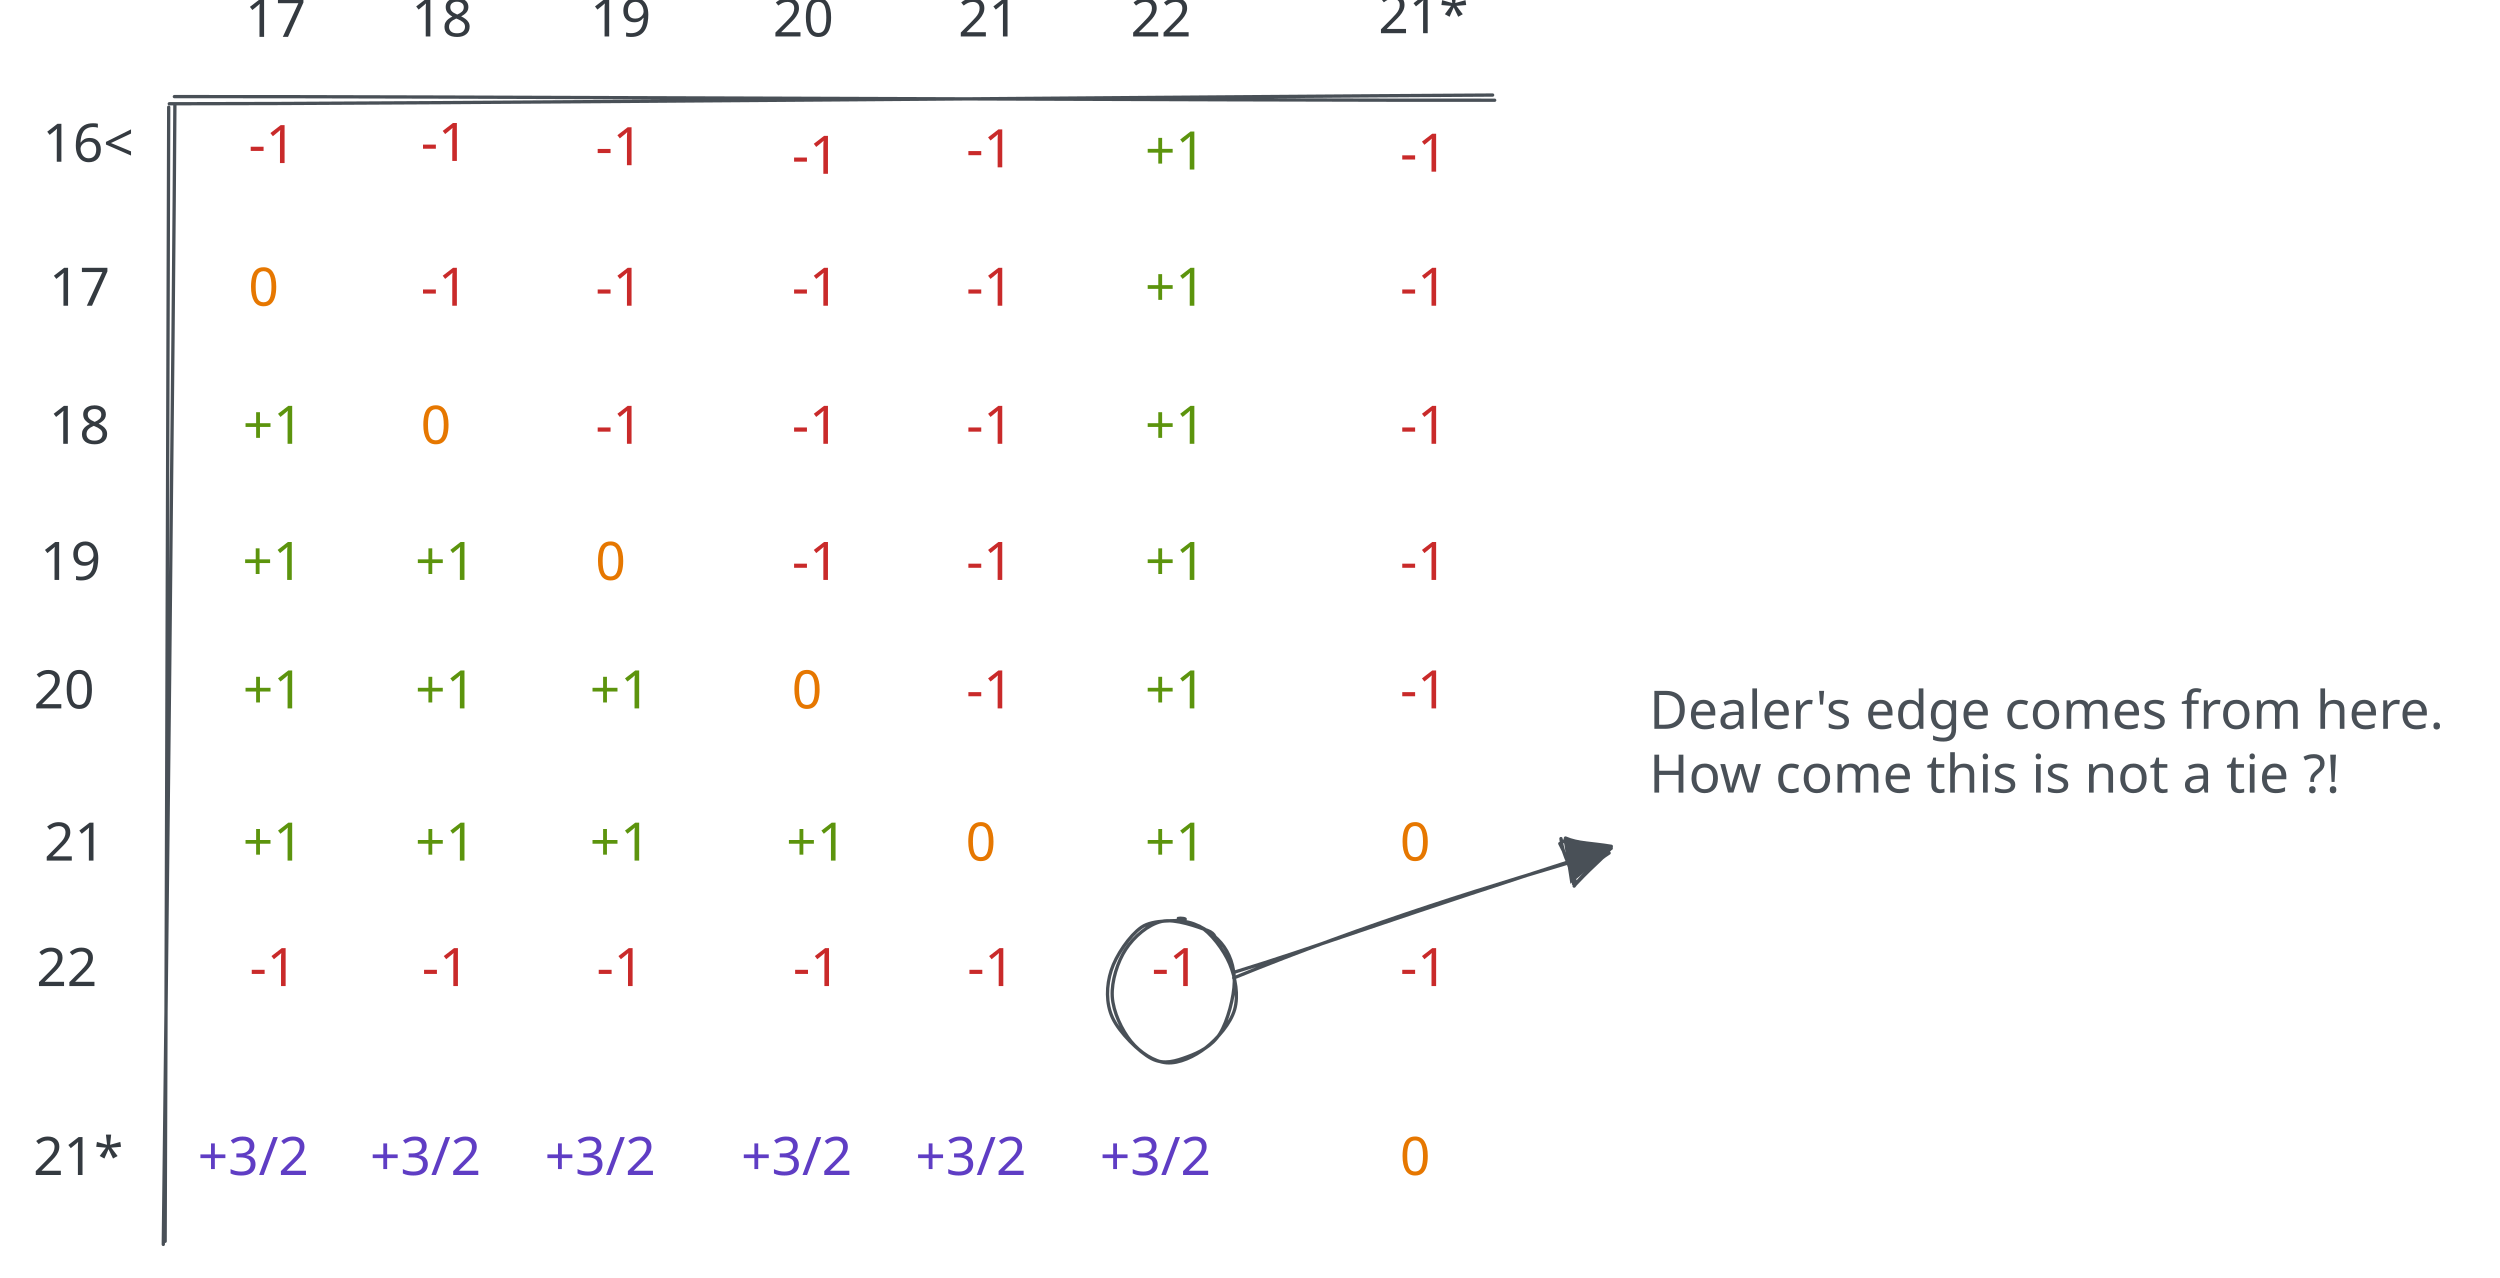
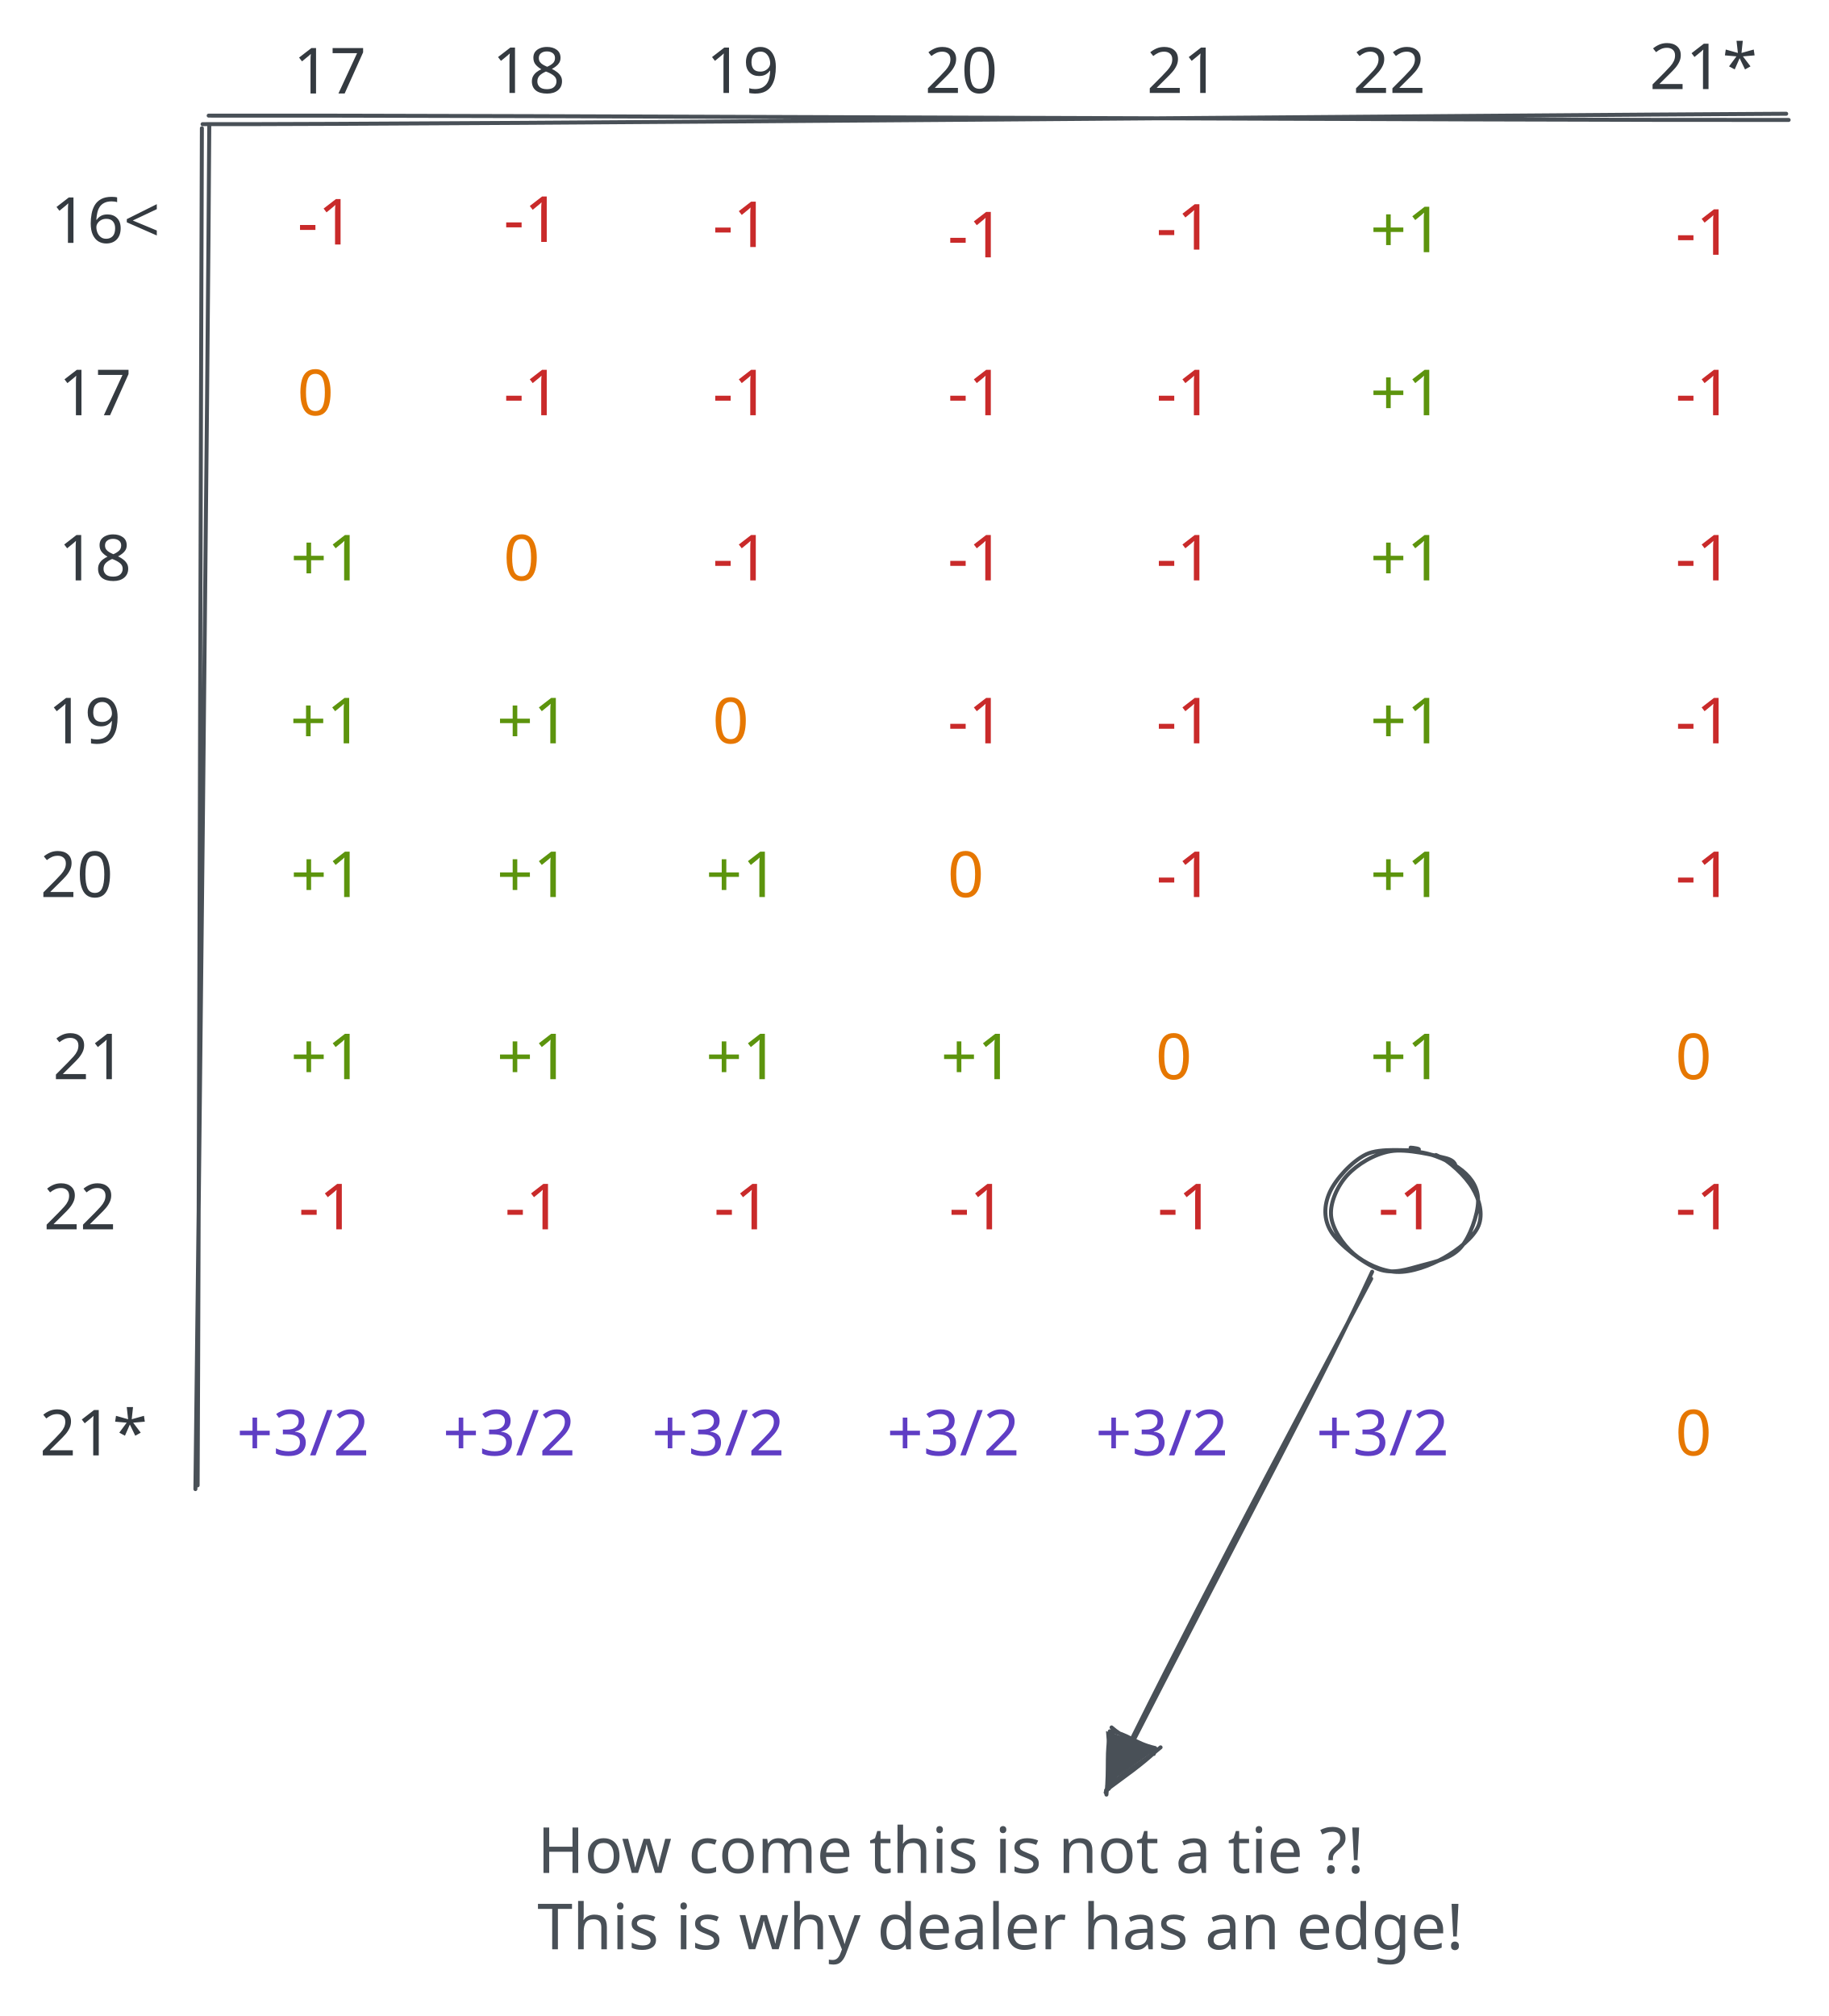
- <svg xmlns="http://www.w3.org/2000/svg" version="1.1" viewBox="0 0 752.541 384.585" width="2257.623" height="1153.755">
+ <svg xmlns="http://www.w3.org/2000/svg" version="1.1" viewBox="0 0 459.92 507.129" width="1379.759" height="1521.387">
  <defs>
    <style class="style-fonts">
      @font-face {
        font-family: "Virgil";
        src: url("https://excalidraw.com/Virgil.woff2");
      }
      @font-face {
        font-family: "Cascadia";
        src: url("https://excalidraw.com/Cascadia.woff2");
      }
    </style>
  </defs>
  <g transform="translate(12.79297 48.67969) rotate(0 12.12799 9.6)">
-     <text x="0" y="0" font-family="Virgil, Segoe UI Emoji" font-size="16px" fill="#343a40" text-anchor="start" style="white-space: pre;" direction="ltr">16&lt;</text>
+     <text x="0" y="0" font-family="Virgil, Segoe UI Emoji" font-size="16px" fill="#343a40" text-anchor="start" style="white-space: pre;" direction="ltr" dominant-baseline="text-before-edge">16&lt;</text>
  </g>
  <g transform="translate(73.80991 11.09766) rotate(0 6.471992 9.6)">
-     <text x="0" y="0" font-family="Virgil, Segoe UI Emoji" font-size="16px" fill="#343a40" text-anchor="start" style="white-space: pre;" direction="ltr">17</text>
+     <text x="0" y="0" font-family="Virgil, Segoe UI Emoji" font-size="16px" fill="#343a40" text-anchor="start" style="white-space: pre;" direction="ltr" dominant-baseline="text-before-edge">17</text>
  </g>
  <g transform="translate(123.8572 10.97266) rotate(0 8.287994 9.6)">
-     <text x="0" y="0" font-family="Virgil, Segoe UI Emoji" font-size="16px" fill="#343a40" text-anchor="start" style="white-space: pre;" direction="ltr">18</text>
+     <text x="0" y="0" font-family="Virgil, Segoe UI Emoji" font-size="16px" fill="#343a40" text-anchor="start" style="white-space: pre;" direction="ltr" dominant-baseline="text-before-edge">18</text>
  </g>
  <g transform="translate(177.6872 10.97266) rotate(0 7.039993 9.6)">
-     <text x="0" y="0" font-family="Virgil, Segoe UI Emoji" font-size="16px" fill="#343a40" text-anchor="start" style="white-space: pre;" direction="ltr">19</text>
+     <text x="0" y="0" font-family="Virgil, Segoe UI Emoji" font-size="16px" fill="#343a40" text-anchor="start" style="white-space: pre;" direction="ltr" dominant-baseline="text-before-edge">19</text>
  </g>
  <g transform="translate(232.6459 10.97266) rotate(0 11.2 9.6)">
-     <text x="0" y="0" font-family="Virgil, Segoe UI Emoji" font-size="16px" fill="#343a40" text-anchor="start" style="white-space: pre;" direction="ltr">20</text>
+     <text x="0" y="0" font-family="Virgil, Segoe UI Emoji" font-size="16px" fill="#343a40" text-anchor="start" style="white-space: pre;" direction="ltr" dominant-baseline="text-before-edge">20</text>
  </g>
  <g transform="translate(288.4489 10.97266) rotate(0 7.863998 9.6)">
-     <text x="0" y="0" font-family="Virgil, Segoe UI Emoji" font-size="16px" fill="#343a40" text-anchor="start" style="white-space: pre;" direction="ltr">21</text>
+     <text x="0" y="0" font-family="Virgil, Segoe UI Emoji" font-size="16px" fill="#343a40" text-anchor="start" style="white-space: pre;" direction="ltr" dominant-baseline="text-before-edge">21</text>
  </g>
  <g transform="translate(340.3307 10.97266) rotate(0 11.392 9.6)">
-     <text x="0" y="0" font-family="Virgil, Segoe UI Emoji" font-size="16px" fill="#343a40" text-anchor="start" style="white-space: pre;" direction="ltr">22</text>
+     <text x="0" y="0" font-family="Virgil, Segoe UI Emoji" font-size="16px" fill="#343a40" text-anchor="start" style="white-space: pre;" direction="ltr" dominant-baseline="text-before-edge">22</text>
  </g>
  <g transform="translate(14.8017 92.03788) rotate(0 6.471992 9.6)">
-     <text x="0" y="0" font-family="Virgil, Segoe UI Emoji" font-size="16px" fill="#343a40" text-anchor="start" style="white-space: pre;" direction="ltr">17</text>
+     <text x="0" y="0" font-family="Virgil, Segoe UI Emoji" font-size="16px" fill="#343a40" text-anchor="start" style="white-space: pre;" direction="ltr" dominant-baseline="text-before-edge">17</text>
  </g>
  <g transform="translate(14.73504 133.5892) rotate(0 8.287994 9.6)">
-     <text x="0" y="0" font-family="Virgil, Segoe UI Emoji" font-size="16px" fill="#343a40" text-anchor="start" style="white-space: pre;" direction="ltr">18</text>
+     <text x="0" y="0" font-family="Virgil, Segoe UI Emoji" font-size="16px" fill="#343a40" text-anchor="start" style="white-space: pre;" direction="ltr" dominant-baseline="text-before-edge">18</text>
  </g>
  <g transform="translate(74.82591 49.08407) rotate(0 5.455994 9.6)">
-     <text x="0" y="0" font-family="Virgil, Segoe UI Emoji" font-size="16px" fill="#c92a2a" text-anchor="start" style="white-space: pre;" direction="ltr">-1</text>
+     <text x="0" y="0" font-family="Virgil, Segoe UI Emoji" font-size="16px" fill="#c92a2a" text-anchor="start" style="white-space: pre;" direction="ltr" dominant-baseline="text-before-edge">-1</text>
  </g>
  <g transform="translate(126.6892 48.4375) rotate(0 5.455994 9.6)">
-     <text x="0" y="0" font-family="Virgil, Segoe UI Emoji" font-size="16px" fill="#c92a2a" text-anchor="start" style="white-space: pre;" direction="ltr">-1</text>
+     <text x="0" y="0" font-family="Virgil, Segoe UI Emoji" font-size="16px" fill="#c92a2a" text-anchor="start" style="white-space: pre;" direction="ltr" dominant-baseline="text-before-edge">-1</text>
  </g>
  <g transform="translate(179.2712 49.73063) rotate(0 5.455994 9.6)">
-     <text x="0" y="0" font-family="Virgil, Segoe UI Emoji" font-size="16px" fill="#c92a2a" text-anchor="start" style="white-space: pre;" direction="ltr">-1</text>
+     <text x="0" y="0" font-family="Virgil, Segoe UI Emoji" font-size="16px" fill="#c92a2a" text-anchor="start" style="white-space: pre;" direction="ltr" dominant-baseline="text-before-edge">-1</text>
  </g>
  <g transform="translate(126.6892 92.03788) rotate(0 5.455994 9.6)">
-     <text x="0" y="0" font-family="Virgil, Segoe UI Emoji" font-size="16px" fill="#c92a2a" text-anchor="start" style="white-space: pre;" direction="ltr">-1</text>
+     <text x="0" y="0" font-family="Virgil, Segoe UI Emoji" font-size="16px" fill="#c92a2a" text-anchor="start" style="white-space: pre;" direction="ltr" dominant-baseline="text-before-edge">-1</text>
  </g>
  <g transform="translate(238.3899 52.31689) rotate(0 5.455994 9.6)">
-     <text x="0" y="0" font-family="Virgil, Segoe UI Emoji" font-size="16px" fill="#c92a2a" text-anchor="start" style="white-space: pre;" direction="ltr">-1</text>
+     <text x="0" y="0" font-family="Virgil, Segoe UI Emoji" font-size="16px" fill="#c92a2a" text-anchor="start" style="white-space: pre;" direction="ltr" dominant-baseline="text-before-edge">-1</text>
  </g>
  <g transform="translate(179.2712 92.03788) rotate(0 5.455994 9.6)">
-     <text x="0" y="0" font-family="Virgil, Segoe UI Emoji" font-size="16px" fill="#c92a2a" text-anchor="start" style="white-space: pre;" direction="ltr">-1</text>
+     <text x="0" y="0" font-family="Virgil, Segoe UI Emoji" font-size="16px" fill="#c92a2a" text-anchor="start" style="white-space: pre;" direction="ltr" dominant-baseline="text-before-edge">-1</text>
  </g>
  <g transform="translate(290.8569 50.3772) rotate(0 5.455994 9.6)">
-     <text x="0" y="0" font-family="Virgil, Segoe UI Emoji" font-size="16px" fill="#c92a2a" text-anchor="start" style="white-space: pre;" direction="ltr">-1</text>
+     <text x="0" y="0" font-family="Virgil, Segoe UI Emoji" font-size="16px" fill="#c92a2a" text-anchor="start" style="white-space: pre;" direction="ltr" dominant-baseline="text-before-edge">-1</text>
  </g>
  <g transform="translate(74.77791 92.03788) rotate(0 5.503998 9.6)">
-     <text x="0" y="0" font-family="Virgil, Segoe UI Emoji" font-size="16px" fill="#e67700" text-anchor="start" style="white-space: pre;" direction="ltr">0</text>
+     <text x="0" y="0" font-family="Virgil, Segoe UI Emoji" font-size="16px" fill="#e67700" text-anchor="start" style="white-space: pre;" direction="ltr" dominant-baseline="text-before-edge">0</text>
  </g>
  <g transform="translate(126.6412 133.5892) rotate(0 5.503998 9.6)">
-     <text x="0" y="0" font-family="Virgil, Segoe UI Emoji" font-size="16px" fill="#e67700" text-anchor="start" style="white-space: pre;" direction="ltr">0</text>
+     <text x="0" y="0" font-family="Virgil, Segoe UI Emoji" font-size="16px" fill="#e67700" text-anchor="start" style="white-space: pre;" direction="ltr" dominant-baseline="text-before-edge">0</text>
  </g>
  <g transform="translate(179.2232 174.5713) rotate(0 5.503998 9.6)">
-     <text x="0" y="0" font-family="Virgil, Segoe UI Emoji" font-size="16px" fill="#e67700" text-anchor="start" style="white-space: pre;" direction="ltr">0</text>
+     <text x="0" y="0" font-family="Virgil, Segoe UI Emoji" font-size="16px" fill="#e67700" text-anchor="start" style="white-space: pre;" direction="ltr" dominant-baseline="text-before-edge">0</text>
  </g>
  <g transform="translate(12.11435 174.5713) rotate(0 7.039993 9.6)">
-     <text x="0" y="0" font-family="Virgil, Segoe UI Emoji" font-size="16px" fill="#343a40" text-anchor="start" style="white-space: pre;" direction="ltr">19</text>
+     <text x="0" y="0" font-family="Virgil, Segoe UI Emoji" font-size="16px" fill="#343a40" text-anchor="start" style="white-space: pre;" direction="ltr" dominant-baseline="text-before-edge">19</text>
  </g>
  <g transform="translate(10.1436 213.2434) rotate(0 11.2 9.6)">
-     <text x="0" y="0" font-family="Virgil, Segoe UI Emoji" font-size="16px" fill="#343a40" text-anchor="start" style="white-space: pre;" direction="ltr">20</text>
+     <text x="0" y="0" font-family="Virgil, Segoe UI Emoji" font-size="16px" fill="#343a40" text-anchor="start" style="white-space: pre;" direction="ltr" dominant-baseline="text-before-edge">20</text>
  </g>
  <g transform="translate(13.3 259.058) rotate(0 7.863998 9.6)">
-     <text x="0" y="0" font-family="Virgil, Segoe UI Emoji" font-size="16px" fill="#343a40" text-anchor="start" style="white-space: pre;" direction="ltr">21</text>
+     <text x="0" y="0" font-family="Virgil, Segoe UI Emoji" font-size="16px" fill="#343a40" text-anchor="start" style="white-space: pre;" direction="ltr" dominant-baseline="text-before-edge">21</text>
  </g>
  <g transform="translate(10.96413 296.8262) rotate(0 11.392 9.6)">
-     <text x="0" y="0" font-family="Virgil, Segoe UI Emoji" font-size="16px" fill="#343a40" text-anchor="start" style="white-space: pre;" direction="ltr">22</text>
+     <text x="0" y="0" font-family="Virgil, Segoe UI Emoji" font-size="16px" fill="#343a40" text-anchor="start" style="white-space: pre;" direction="ltr" dominant-baseline="text-before-edge">22</text>
  </g>
  <g transform="translate(10 353.695) rotate(0 11.992 9.6)">
-     <text x="0" y="0" font-family="Virgil, Segoe UI Emoji" font-size="16px" fill="#343a40" text-anchor="start" style="white-space: pre;" direction="ltr">21*</text>
+     <text x="0" y="0" font-family="Virgil, Segoe UI Emoji" font-size="16px" fill="#343a40" text-anchor="start" style="white-space: pre;" direction="ltr" dominant-baseline="text-before-edge">21*</text>
  </g>
  <g transform="translate(238.3899 92.03788) rotate(0 5.455994 9.6)">
-     <text x="0" y="0" font-family="Virgil, Segoe UI Emoji" font-size="16px" fill="#c92a2a" text-anchor="start" style="white-space: pre;" direction="ltr">-1</text>
+     <text x="0" y="0" font-family="Virgil, Segoe UI Emoji" font-size="16px" fill="#c92a2a" text-anchor="start" style="white-space: pre;" direction="ltr" dominant-baseline="text-before-edge">-1</text>
  </g>
  <g transform="translate(290.8569 92.03788) rotate(0 5.455994 9.6)">
-     <text x="0" y="0" font-family="Virgil, Segoe UI Emoji" font-size="16px" fill="#c92a2a" text-anchor="start" style="white-space: pre;" direction="ltr">-1</text>
+     <text x="0" y="0" font-family="Virgil, Segoe UI Emoji" font-size="16px" fill="#c92a2a" text-anchor="start" style="white-space: pre;" direction="ltr" dominant-baseline="text-before-edge">-1</text>
  </g>
  <g transform="translate(179.2712 133.5892) rotate(0 5.455994 9.6)">
-     <text x="0" y="0" font-family="Virgil, Segoe UI Emoji" font-size="16px" fill="#c92a2a" text-anchor="start" style="white-space: pre;" direction="ltr">-1</text>
+     <text x="0" y="0" font-family="Virgil, Segoe UI Emoji" font-size="16px" fill="#c92a2a" text-anchor="start" style="white-space: pre;" direction="ltr" dominant-baseline="text-before-edge">-1</text>
  </g>
  <g transform="translate(238.3899 133.5892) rotate(0 5.455994 9.6)">
-     <text x="0" y="0" font-family="Virgil, Segoe UI Emoji" font-size="16px" fill="#c92a2a" text-anchor="start" style="white-space: pre;" direction="ltr">-1</text>
+     <text x="0" y="0" font-family="Virgil, Segoe UI Emoji" font-size="16px" fill="#c92a2a" text-anchor="start" style="white-space: pre;" direction="ltr" dominant-baseline="text-before-edge">-1</text>
  </g>
  <g transform="translate(290.8569 133.5892) rotate(0 5.455994 9.6)">
-     <text x="0" y="0" font-family="Virgil, Segoe UI Emoji" font-size="16px" fill="#c92a2a" text-anchor="start" style="white-space: pre;" direction="ltr">-1</text>
+     <text x="0" y="0" font-family="Virgil, Segoe UI Emoji" font-size="16px" fill="#c92a2a" text-anchor="start" style="white-space: pre;" direction="ltr" dominant-baseline="text-before-edge">-1</text>
  </g>
  <g transform="translate(238.3419 213.2434) rotate(0 5.503998 9.6)">
-     <text x="0" y="0" font-family="Virgil, Segoe UI Emoji" font-size="16px" fill="#e67700" text-anchor="start" style="white-space: pre;" direction="ltr">0</text>
+     <text x="0" y="0" font-family="Virgil, Segoe UI Emoji" font-size="16px" fill="#e67700" text-anchor="start" style="white-space: pre;" direction="ltr" dominant-baseline="text-before-edge">0</text>
  </g>
  <g transform="translate(290.68 259.058) rotate(0 5.503998 9.6)">
-     <text x="0" y="0" font-family="Virgil, Segoe UI Emoji" font-size="16px" fill="#e67700" text-anchor="start" style="white-space: pre;" direction="ltr">0</text>
+     <text x="0" y="0" font-family="Virgil, Segoe UI Emoji" font-size="16px" fill="#e67700" text-anchor="start" style="white-space: pre;" direction="ltr" dominant-baseline="text-before-edge">0</text>
  </g>
  <g transform="translate(238.3899 174.5713) rotate(0 5.455994 9.6)">
-     <text x="0" y="0" font-family="Virgil, Segoe UI Emoji" font-size="16px" fill="#c92a2a" text-anchor="start" style="white-space: pre;" direction="ltr">-1</text>
+     <text x="0" y="0" font-family="Virgil, Segoe UI Emoji" font-size="16px" fill="#c92a2a" text-anchor="start" style="white-space: pre;" direction="ltr" dominant-baseline="text-before-edge">-1</text>
  </g>
  <g transform="translate(290.8569 174.5713) rotate(0 5.455994 9.6)">
-     <text x="0" y="0" font-family="Virgil, Segoe UI Emoji" font-size="16px" fill="#c92a2a" text-anchor="start" style="white-space: pre;" direction="ltr">-1</text>
+     <text x="0" y="0" font-family="Virgil, Segoe UI Emoji" font-size="16px" fill="#c92a2a" text-anchor="start" style="white-space: pre;" direction="ltr" dominant-baseline="text-before-edge">-1</text>
  </g>
  <g transform="translate(290.8569 213.2434) rotate(0 5.455994 9.6)">
-     <text x="0" y="0" font-family="Virgil, Segoe UI Emoji" font-size="16px" fill="#c92a2a" text-anchor="start" style="white-space: pre;" direction="ltr">-1</text>
+     <text x="0" y="0" font-family="Virgil, Segoe UI Emoji" font-size="16px" fill="#c92a2a" text-anchor="start" style="white-space: pre;" direction="ltr" dominant-baseline="text-before-edge">-1</text>
  </g>
  <g transform="translate(344.6797 51.02376) rotate(0 7.167999 9.6)">
-     <text x="0" y="0" font-family="Virgil, Segoe UI Emoji" font-size="16px" fill="#5c940d" text-anchor="start" style="white-space: pre;" direction="ltr">+1</text>
+     <text x="0" y="0" font-family="Virgil, Segoe UI Emoji" font-size="16px" fill="#5c940d" text-anchor="start" style="white-space: pre;" direction="ltr" dominant-baseline="text-before-edge">+1</text>
  </g>
  <g transform="translate(344.6797 92.03788) rotate(0 7.167999 9.6)">
-     <text x="0" y="0" font-family="Virgil, Segoe UI Emoji" font-size="16px" fill="#5c940d" text-anchor="start" style="white-space: pre;" direction="ltr">+1</text>
+     <text x="0" y="0" font-family="Virgil, Segoe UI Emoji" font-size="16px" fill="#5c940d" text-anchor="start" style="white-space: pre;" direction="ltr" dominant-baseline="text-before-edge">+1</text>
  </g>
  <g transform="translate(344.6797 133.5892) rotate(0 7.167999 9.6)">
-     <text x="0" y="0" font-family="Virgil, Segoe UI Emoji" font-size="16px" fill="#5c940d" text-anchor="start" style="white-space: pre;" direction="ltr">+1</text>
+     <text x="0" y="0" font-family="Virgil, Segoe UI Emoji" font-size="16px" fill="#5c940d" text-anchor="start" style="white-space: pre;" direction="ltr" dominant-baseline="text-before-edge">+1</text>
  </g>
  <g transform="translate(344.6797 174.5713) rotate(0 7.167999 9.6)">
-     <text x="0" y="0" font-family="Virgil, Segoe UI Emoji" font-size="16px" fill="#5c940d" text-anchor="start" style="white-space: pre;" direction="ltr">+1</text>
+     <text x="0" y="0" font-family="Virgil, Segoe UI Emoji" font-size="16px" fill="#5c940d" text-anchor="start" style="white-space: pre;" direction="ltr" dominant-baseline="text-before-edge">+1</text>
  </g>
  <g transform="translate(344.6797 213.2434) rotate(0 7.167999 9.6)">
-     <text x="0" y="0" font-family="Virgil, Segoe UI Emoji" font-size="16px" fill="#5c940d" text-anchor="start" style="white-space: pre;" direction="ltr">+1</text>
+     <text x="0" y="0" font-family="Virgil, Segoe UI Emoji" font-size="16px" fill="#5c940d" text-anchor="start" style="white-space: pre;" direction="ltr" dominant-baseline="text-before-edge">+1</text>
  </g>
  <g transform="translate(344.6797 259.058) rotate(0 7.167999 9.6)">
-     <text x="0" y="0" font-family="Virgil, Segoe UI Emoji" font-size="16px" fill="#5c940d" text-anchor="start" style="white-space: pre;" direction="ltr">+1</text>
+     <text x="0" y="0" font-family="Virgil, Segoe UI Emoji" font-size="16px" fill="#5c940d" text-anchor="start" style="white-space: pre;" direction="ltr" dominant-baseline="text-before-edge">+1</text>
  </g>
  <g transform="translate(59.53244 353.695) rotate(0 20.144 9.6)">
-     <text x="0" y="0" font-family="Virgil, Segoe UI Emoji" font-size="16px" fill="#5f3dc4" text-anchor="start" style="white-space: pre;" direction="ltr">+3/2</text>
+     <text x="0" y="0" font-family="Virgil, Segoe UI Emoji" font-size="16px" fill="#5f3dc4" text-anchor="start" style="white-space: pre;" direction="ltr" dominant-baseline="text-before-edge">+3/2</text>
  </g>
  <g transform="translate(111.3957 353.695) rotate(0 20.144 9.6)">
-     <text x="0" y="0" font-family="Virgil, Segoe UI Emoji" font-size="16px" fill="#5f3dc4" text-anchor="start" style="white-space: pre;" direction="ltr">+3/2</text>
+     <text x="0" y="0" font-family="Virgil, Segoe UI Emoji" font-size="16px" fill="#5f3dc4" text-anchor="start" style="white-space: pre;" direction="ltr" dominant-baseline="text-before-edge">+3/2</text>
  </g>
  <g transform="translate(163.9777 353.695) rotate(0 20.144 9.6)">
-     <text x="0" y="0" font-family="Virgil, Segoe UI Emoji" font-size="16px" fill="#5f3dc4" text-anchor="start" style="white-space: pre;" direction="ltr">+3/2</text>
+     <text x="0" y="0" font-family="Virgil, Segoe UI Emoji" font-size="16px" fill="#5f3dc4" text-anchor="start" style="white-space: pre;" direction="ltr" dominant-baseline="text-before-edge">+3/2</text>
  </g>
  <g transform="translate(223.0964 353.695) rotate(0 20.144 9.6)">
-     <text x="0" y="0" font-family="Virgil, Segoe UI Emoji" font-size="16px" fill="#5f3dc4" text-anchor="start" style="white-space: pre;" direction="ltr">+3/2</text>
+     <text x="0" y="0" font-family="Virgil, Segoe UI Emoji" font-size="16px" fill="#5f3dc4" text-anchor="start" style="white-space: pre;" direction="ltr" dominant-baseline="text-before-edge">+3/2</text>
  </g>
  <g transform="translate(275.5634 353.695) rotate(0 20.144 9.6)">
-     <text x="0" y="0" font-family="Virgil, Segoe UI Emoji" font-size="16px" fill="#5f3dc4" text-anchor="start" style="white-space: pre;" direction="ltr">+3/2</text>
+     <text x="0" y="0" font-family="Virgil, Segoe UI Emoji" font-size="16px" fill="#5f3dc4" text-anchor="start" style="white-space: pre;" direction="ltr" dominant-baseline="text-before-edge">+3/2</text>
  </g>
  <g transform="translate(331.0982 353.695) rotate(0 20.144 9.6)">
-     <text x="0" y="0" font-family="Virgil, Segoe UI Emoji" font-size="16px" fill="#5f3dc4" text-anchor="start" style="white-space: pre;" direction="ltr">+3/2</text>
+     <text x="0" y="0" font-family="Virgil, Segoe UI Emoji" font-size="16px" fill="#5f3dc4" text-anchor="start" style="white-space: pre;" direction="ltr" dominant-baseline="text-before-edge">+3/2</text>
  </g>
  <g transform="translate(75.14232 296.8262) rotate(0 5.455994 9.6)">
-     <text x="0" y="0" font-family="Virgil, Segoe UI Emoji" font-size="16px" fill="#c92a2a" text-anchor="start" style="white-space: pre;" direction="ltr">-1</text>
+     <text x="0" y="0" font-family="Virgil, Segoe UI Emoji" font-size="16px" fill="#c92a2a" text-anchor="start" style="white-space: pre;" direction="ltr" dominant-baseline="text-before-edge">-1</text>
  </g>
  <g transform="translate(127.0056 296.8262) rotate(0 5.455994 9.6)">
-     <text x="0" y="0" font-family="Virgil, Segoe UI Emoji" font-size="16px" fill="#c92a2a" text-anchor="start" style="white-space: pre;" direction="ltr">-1</text>
+     <text x="0" y="0" font-family="Virgil, Segoe UI Emoji" font-size="16px" fill="#c92a2a" text-anchor="start" style="white-space: pre;" direction="ltr" dominant-baseline="text-before-edge">-1</text>
  </g>
  <g transform="translate(179.5876 296.8262) rotate(0 5.455994 9.6)">
-     <text x="0" y="0" font-family="Virgil, Segoe UI Emoji" font-size="16px" fill="#c92a2a" text-anchor="start" style="white-space: pre;" direction="ltr">-1</text>
+     <text x="0" y="0" font-family="Virgil, Segoe UI Emoji" font-size="16px" fill="#c92a2a" text-anchor="start" style="white-space: pre;" direction="ltr" dominant-baseline="text-before-edge">-1</text>
  </g>
  <g transform="translate(238.7063 296.8262) rotate(0 5.455994 9.6)">
-     <text x="0" y="0" font-family="Virgil, Segoe UI Emoji" font-size="16px" fill="#c92a2a" text-anchor="start" style="white-space: pre;" direction="ltr">-1</text>
+     <text x="0" y="0" font-family="Virgil, Segoe UI Emoji" font-size="16px" fill="#c92a2a" text-anchor="start" style="white-space: pre;" direction="ltr" dominant-baseline="text-before-edge">-1</text>
  </g>
  <g transform="translate(291.1733 296.8262) rotate(0 5.455994 9.6)">
-     <text x="0" y="0" font-family="Virgil, Segoe UI Emoji" font-size="16px" fill="#c92a2a" text-anchor="start" style="white-space: pre;" direction="ltr">-1</text>
+     <text x="0" y="0" font-family="Virgil, Segoe UI Emoji" font-size="16px" fill="#c92a2a" text-anchor="start" style="white-space: pre;" direction="ltr" dominant-baseline="text-before-edge">-1</text>
  </g>
  <g transform="translate(346.7081 296.8262) rotate(0 5.455994 9.6)">
-     <text x="0" y="0" font-family="Virgil, Segoe UI Emoji" font-size="16px" fill="#c92a2a" text-anchor="start" style="white-space: pre;" direction="ltr">-1</text>
+     <text x="0" y="0" font-family="Virgil, Segoe UI Emoji" font-size="16px" fill="#c92a2a" text-anchor="start" style="white-space: pre;" direction="ltr" dominant-baseline="text-before-edge">-1</text>
  </g>
  <g transform="translate(73.11391 133.5892) rotate(0 7.167999 9.6)">
-     <text x="0" y="0" font-family="Virgil, Segoe UI Emoji" font-size="16px" fill="#5c940d" text-anchor="start" style="white-space: pre;" direction="ltr">+1</text>
+     <text x="0" y="0" font-family="Virgil, Segoe UI Emoji" font-size="16px" fill="#5c940d" text-anchor="start" style="white-space: pre;" direction="ltr" dominant-baseline="text-before-edge">+1</text>
  </g>
  <g transform="translate(72.99281 174.5713) rotate(0 7.167999 9.6)">
-     <text x="0" y="0" font-family="Virgil, Segoe UI Emoji" font-size="16px" fill="#5c940d" text-anchor="start" style="white-space: pre;" direction="ltr">+1</text>
+     <text x="0" y="0" font-family="Virgil, Segoe UI Emoji" font-size="16px" fill="#5c940d" text-anchor="start" style="white-space: pre;" direction="ltr" dominant-baseline="text-before-edge">+1</text>
  </g>
  <g transform="translate(73.11391 213.2434) rotate(0 7.167999 9.6)">
-     <text x="0" y="0" font-family="Virgil, Segoe UI Emoji" font-size="16px" fill="#5c940d" text-anchor="start" style="white-space: pre;" direction="ltr">+1</text>
+     <text x="0" y="0" font-family="Virgil, Segoe UI Emoji" font-size="16px" fill="#5c940d" text-anchor="start" style="white-space: pre;" direction="ltr" dominant-baseline="text-before-edge">+1</text>
  </g>
  <g transform="translate(73.11391 259.058) rotate(0 7.167999 9.6)">
-     <text x="0" y="0" font-family="Virgil, Segoe UI Emoji" font-size="16px" fill="#5c940d" text-anchor="start" style="white-space: pre;" direction="ltr">+1</text>
+     <text x="0" y="0" font-family="Virgil, Segoe UI Emoji" font-size="16px" fill="#5c940d" text-anchor="start" style="white-space: pre;" direction="ltr" dominant-baseline="text-before-edge">+1</text>
  </g>
  <g transform="translate(124.9772 174.5713) rotate(0 7.167999 9.6)">
-     <text x="0" y="0" font-family="Virgil, Segoe UI Emoji" font-size="16px" fill="#5c940d" text-anchor="start" style="white-space: pre;" direction="ltr">+1</text>
+     <text x="0" y="0" font-family="Virgil, Segoe UI Emoji" font-size="16px" fill="#5c940d" text-anchor="start" style="white-space: pre;" direction="ltr" dominant-baseline="text-before-edge">+1</text>
  </g>
  <g transform="translate(124.9772 213.2434) rotate(0 7.167999 9.6)">
-     <text x="0" y="0" font-family="Virgil, Segoe UI Emoji" font-size="16px" fill="#5c940d" text-anchor="start" style="white-space: pre;" direction="ltr">+1</text>
+     <text x="0" y="0" font-family="Virgil, Segoe UI Emoji" font-size="16px" fill="#5c940d" text-anchor="start" style="white-space: pre;" direction="ltr" dominant-baseline="text-before-edge">+1</text>
  </g>
  <g transform="translate(177.5592 213.2434) rotate(0 7.167999 9.6)">
-     <text x="0" y="0" font-family="Virgil, Segoe UI Emoji" font-size="16px" fill="#5c940d" text-anchor="start" style="white-space: pre;" direction="ltr">+1</text>
+     <text x="0" y="0" font-family="Virgil, Segoe UI Emoji" font-size="16px" fill="#5c940d" text-anchor="start" style="white-space: pre;" direction="ltr" dominant-baseline="text-before-edge">+1</text>
  </g>
  <g transform="translate(124.9772 259.058) rotate(0 7.167999 9.6)">
-     <text x="0" y="0" font-family="Virgil, Segoe UI Emoji" font-size="16px" fill="#5c940d" text-anchor="start" style="white-space: pre;" direction="ltr">+1</text>
+     <text x="0" y="0" font-family="Virgil, Segoe UI Emoji" font-size="16px" fill="#5c940d" text-anchor="start" style="white-space: pre;" direction="ltr" dominant-baseline="text-before-edge">+1</text>
  </g>
  <g transform="translate(177.5592 259.058) rotate(0 7.167999 9.6)">
-     <text x="0" y="0" font-family="Virgil, Segoe UI Emoji" font-size="16px" fill="#5c940d" text-anchor="start" style="white-space: pre;" direction="ltr">+1</text>
+     <text x="0" y="0" font-family="Virgil, Segoe UI Emoji" font-size="16px" fill="#5c940d" text-anchor="start" style="white-space: pre;" direction="ltr" dominant-baseline="text-before-edge">+1</text>
  </g>
  <g transform="translate(236.6779 259.058) rotate(0 7.167999 9.6)">
-     <text x="0" y="0" font-family="Virgil, Segoe UI Emoji" font-size="16px" fill="#5c940d" text-anchor="start" style="white-space: pre;" direction="ltr">+1</text>
+     <text x="0" y="0" font-family="Virgil, Segoe UI Emoji" font-size="16px" fill="#5c940d" text-anchor="start" style="white-space: pre;" direction="ltr" dominant-baseline="text-before-edge">+1</text>
  </g>
  <g stroke-linecap="round">
    <g transform="translate(51.42188 31.30703) rotate(0 -0.5261723 171.841)">
      <path d="M-0.64 0.95 C-0.87 58.09, -1.41 285.4, -1.71 342.34 M1.22 0.4 C0.93 57.7, -1.53 286.1, -2.27 343.28" stroke="#495057" stroke-width="1" fill="none" />
    </g>
  </g>
  <mask />
  <g stroke-linecap="round">
    <g transform="translate(52.63945 29.95238) rotate(0 197.7993 -0.02773464)">
      <path d="M-0.15 -0.87 C66.19 -1, 331.31 0.34, 397.28 0.22 M-1.68 1.28 C64.62 1.36, 330.03 -1.01, 396.66 -1.34" stroke="#495057" stroke-width="1" fill="none" />
    </g>
  </g>
  <mask />
  <g transform="translate(414.9221 10) rotate(0 11.992 9.6)">
-     <text x="0" y="0" font-family="Virgil, Segoe UI Emoji" font-size="16px" fill="#343a40" text-anchor="start" style="white-space: pre;" direction="ltr">21*</text>
+     <text x="0" y="0" font-family="Virgil, Segoe UI Emoji" font-size="16px" fill="#343a40" text-anchor="start" style="white-space: pre;" direction="ltr" dominant-baseline="text-before-edge">21*</text>
  </g>
  <g transform="translate(421.4101 353.695) rotate(0 5.503998 9.6)">
-     <text x="0" y="0" font-family="Virgil, Segoe UI Emoji" font-size="16px" fill="#e67700" text-anchor="start" style="white-space: pre;" direction="ltr">0</text>
+     <text x="0" y="0" font-family="Virgil, Segoe UI Emoji" font-size="16px" fill="#e67700" text-anchor="start" style="white-space: pre;" direction="ltr" dominant-baseline="text-before-edge">0</text>
  </g>
  <g transform="translate(421.4101 259.058) rotate(0 5.503998 9.6)">
-     <text x="0" y="0" font-family="Virgil, Segoe UI Emoji" font-size="16px" fill="#e67700" text-anchor="start" style="white-space: pre;" direction="ltr">0</text>
+     <text x="0" y="0" font-family="Virgil, Segoe UI Emoji" font-size="16px" fill="#e67700" text-anchor="start" style="white-space: pre;" direction="ltr" dominant-baseline="text-before-edge">0</text>
  </g>
  <g transform="translate(421.4581 51.67033) rotate(0 5.455994 9.6)">
-     <text x="0" y="0" font-family="Virgil, Segoe UI Emoji" font-size="16px" fill="#c92a2a" text-anchor="start" style="white-space: pre;" direction="ltr">-1</text>
+     <text x="0" y="0" font-family="Virgil, Segoe UI Emoji" font-size="16px" fill="#c92a2a" text-anchor="start" style="white-space: pre;" direction="ltr" dominant-baseline="text-before-edge">-1</text>
  </g>
  <g transform="translate(421.4581 92.03788) rotate(0 5.455994 9.6)">
-     <text x="0" y="0" font-family="Virgil, Segoe UI Emoji" font-size="16px" fill="#c92a2a" text-anchor="start" style="white-space: pre;" direction="ltr">-1</text>
+     <text x="0" y="0" font-family="Virgil, Segoe UI Emoji" font-size="16px" fill="#c92a2a" text-anchor="start" style="white-space: pre;" direction="ltr" dominant-baseline="text-before-edge">-1</text>
  </g>
  <g transform="translate(421.4581 133.5892) rotate(0 5.455994 9.6)">
-     <text x="0" y="0" font-family="Virgil, Segoe UI Emoji" font-size="16px" fill="#c92a2a" text-anchor="start" style="white-space: pre;" direction="ltr">-1</text>
+     <text x="0" y="0" font-family="Virgil, Segoe UI Emoji" font-size="16px" fill="#c92a2a" text-anchor="start" style="white-space: pre;" direction="ltr" dominant-baseline="text-before-edge">-1</text>
  </g>
  <g transform="translate(421.4581 174.5713) rotate(0 5.455994 9.6)">
-     <text x="0" y="0" font-family="Virgil, Segoe UI Emoji" font-size="16px" fill="#c92a2a" text-anchor="start" style="white-space: pre;" direction="ltr">-1</text>
+     <text x="0" y="0" font-family="Virgil, Segoe UI Emoji" font-size="16px" fill="#c92a2a" text-anchor="start" style="white-space: pre;" direction="ltr" dominant-baseline="text-before-edge">-1</text>
  </g>
  <g transform="translate(421.4581 213.2434) rotate(0 5.455994 9.6)">
-     <text x="0" y="0" font-family="Virgil, Segoe UI Emoji" font-size="16px" fill="#c92a2a" text-anchor="start" style="white-space: pre;" direction="ltr">-1</text>
+     <text x="0" y="0" font-family="Virgil, Segoe UI Emoji" font-size="16px" fill="#c92a2a" text-anchor="start" style="white-space: pre;" direction="ltr" dominant-baseline="text-before-edge">-1</text>
  </g>
  <g transform="translate(421.4581 296.8262) rotate(0 5.455994 9.6)">
-     <text x="0" y="0" font-family="Virgil, Segoe UI Emoji" font-size="16px" fill="#c92a2a" text-anchor="start" style="white-space: pre;" direction="ltr">-1</text>
-   </g>
-   <g stroke-linecap="round" transform="translate(334.5898 276.307) rotate(0 18.59375 21.79297)">
-     <path d="M26.42 2.46 C29.82 4.37, 33.78 9.63, 35.55 13.81 C37.32 18, 38.25 23.37, 37.06 27.57 C35.87 31.77, 31.84 36.37, 28.43 39.04 C25.01 41.71, 20.32 43.92, 16.56 43.61 C12.8 43.29, 8.58 40.49, 5.86 37.16 C3.13 33.83, 0.48 28.27, 0.22 23.65 C-0.04 19.02, 1.83 13.19, 4.3 9.43 C6.78 5.66, 10.97 2.01, 15.06 1.06 C19.15 0.12, 26.12 2.77, 28.84 3.75 C31.55 4.74, 31.36 6.53, 31.34 6.96 M21.62 1.05 C25.78 1.44, 30.41 4.48, 32.97 7.5 C35.53 10.52, 37.02 14.61, 36.96 19.17 C36.9 23.73, 34.96 31.08, 32.61 34.85 C30.26 38.62, 26.29 40.54, 22.87 41.79 C19.44 43.04, 15.82 44.31, 12.06 42.36 C8.3 40.41, 2.33 34.49, 0.3 30.07 C-1.73 25.65, -1.56 20.38, -0.11 15.84 C1.34 11.3, 5.38 5.34, 9 2.81 C12.62 0.28, 19.74 1.09, 21.59 0.64 C23.45 0.19, 20.36 0, 20.11 0.13" stroke="#495057" stroke-width="1" fill="none" />
+     <text x="0" y="0" font-family="Virgil, Segoe UI Emoji" font-size="16px" fill="#c92a2a" text-anchor="start" style="white-space: pre;" direction="ltr" dominant-baseline="text-before-edge">-1</text>
+   </g>
+   <g stroke-linecap="round" transform="translate(334.5898 288.7133) rotate(0 18.7207 15.58984)">
+     <path d="M26.6 1.83 C30.03 3.25, 34.01 7.15, 35.79 10.12 C37.58 13.09, 38.5 16.71, 37.31 19.64 C36.11 22.57, 32.07 25.75, 28.63 27.69 C25.19 29.62, 20.46 31.41, 16.67 31.24 C12.89 31.06, 8.63 29.03, 5.89 26.66 C3.15 24.29, 0.48 20.32, 0.22 17.03 C-0.04 13.73, 1.84 9.57, 4.33 6.88 C6.82 4.19, 11.04 1.59, 15.15 0.88 C19.27 0.17, 26.3 1.91, 29.04 2.61 C31.77 3.31, 31.58 4.74, 31.55 5.08 M21.76 1.02 C25.94 1.39, 30.61 3.62, 33.19 5.71 C35.76 7.79, 37.27 10.3, 37.21 13.53 C37.16 16.77, 35.21 22.44, 32.84 25.12 C30.48 27.79, 26.48 28.7, 23.03 29.6 C19.58 30.5, 15.92 31.92, 12.13 30.52 C8.35 29.13, 2.35 24.44, 0.31 21.22 C-1.73 18, -1.56 14.47, -0.11 11.22 C1.35 7.96, 5.41 3.44, 9.05 1.67 C12.69 -0.1, 19.87 0.9, 21.73 0.62 C23.6 0.34, 20.5 -0.04, 20.24 -0.02" stroke="#495057" stroke-width="1" fill="none" />
  </g>
  <g stroke-linecap="round">
-     <g transform="translate(372.1568 292.4093) rotate(0 56.00949 -17.57108)">
-       <path d="M-0.76 1.96 C39.4 -14.45, 77.46 -26.22, 112.01 -36.17 M-0.52 0.21 C23.48 -7.1, 46.16 -15.79, 112.78 -37.1" stroke="#495057" stroke-width="1" fill="none" />
-     </g>
-     <g transform="translate(372.1568 292.4093) rotate(0 56.00949 -17.57108)">
-       <path d="M113.24 -36.74 L100.55 -26.37 L98.46 -39.98 L111.92 -37.95" stroke="none" stroke-width="0" fill="#495057" fill-rule="evenodd" />
-       <path d="M112.21 -35.63 C108.81 -33.53, 103.91 -28.8, 101.69 -25.68 M112.39 -36.95 C110.9 -34.31, 108.38 -32.91, 102.26 -26.38 M101.5 -26.33 C101.53 -31.05, 98.3 -34.01, 97.72 -39.98 M101.95 -27.3 C101.31 -28.99, 100.53 -32.37, 97.37 -38.48 M99.08 -40.15 C102.85 -38.51, 106.73 -38.68, 112.87 -37.66 M98.03 -39.31 C102.1 -37.83, 106 -37.34, 112.12 -36.74 M112.78 -37.1 C112.78 -37.1, 112.78 -37.1, 112.78 -37.1 M112.78 -37.1 C112.78 -37.1, 112.78 -37.1, 112.78 -37.1" stroke="#495057" stroke-width="1" fill="none" />
+     <g transform="translate(345.6742 319.6962) rotate(0 -34.03816 65.70279)">
+       <path d="M-0.76 1.96 C-24.07 46.02, -49.17 93.12, -67.56 131.2 M-0.52 0.21 C-13.22 27.66, -27.42 53.34, -66.8 130.27" stroke="#495057" stroke-width="1" fill="none" />
+     </g>
+     <g transform="translate(345.6742 319.6962) rotate(0 -34.03816 65.70279)">
+       <path d="M-66.33 130.64 L-67.47 115.77 L-54.36 120.03 L-67.65 129.43" stroke="none" stroke-width="0" fill="#495057" fill-rule="evenodd" />
+       <path d="M-67.36 131.74 C-66.65 124.87, -67.49 120.72, -66.33 116.46 M-67.18 130.43 C-66.33 127.86, -66.48 124.07, -65.76 115.77 M-66.52 115.82 C-61.87 116.41, -60.58 118.76, -55.1 120.03 M-66.07 114.84 C-63.36 117.26, -60.69 117.93, -55.45 121.52 M-53.74 119.85 C-58.6 124.03, -63.37 126.25, -66.7 129.72 M-54.79 120.7 C-58.52 124.23, -62.4 126.86, -67.45 130.63 M-66.8 130.27 C-66.8 130.27, -66.8 130.27, -66.8 130.27 M-66.8 130.27 C-66.8 130.27, -66.8 130.27, -66.8 130.27" stroke="#495057" stroke-width="1" fill="none" />
    </g>
  </g>
  <mask />
-   <g transform="translate(496.4453 238.5883) rotate(0 123.0479 19.2)">
-     <text x="0" y="-19.2" font-family="Virgil, Segoe UI Emoji" font-size="16px" fill="#495057" text-anchor="start" style="white-space: pre;" direction="ltr">Dealer's edge comes from here.</text>
-     <text x="0" y="0" font-family="Virgil, Segoe UI Emoji" font-size="16px" fill="#495057" text-anchor="start" style="white-space: pre;" direction="ltr">How come this is not a tie ?!</text>
+   <g transform="translate(135.1641 458.7289) rotate(0 125.7199 19.2)">
+     <text x="0" y="0" font-family="Virgil, Segoe UI Emoji" font-size="16px" fill="#495057" text-anchor="start" style="white-space: pre;" direction="ltr" dominant-baseline="text-before-edge">How come this is not a tie ?!</text>
+     <text x="0" y="19.2" font-family="Virgil, Segoe UI Emoji" font-size="16px" fill="#495057" text-anchor="start" style="white-space: pre;" direction="ltr" dominant-baseline="text-before-edge">This is why dealer has an edge!</text>
  </g>
</svg>
